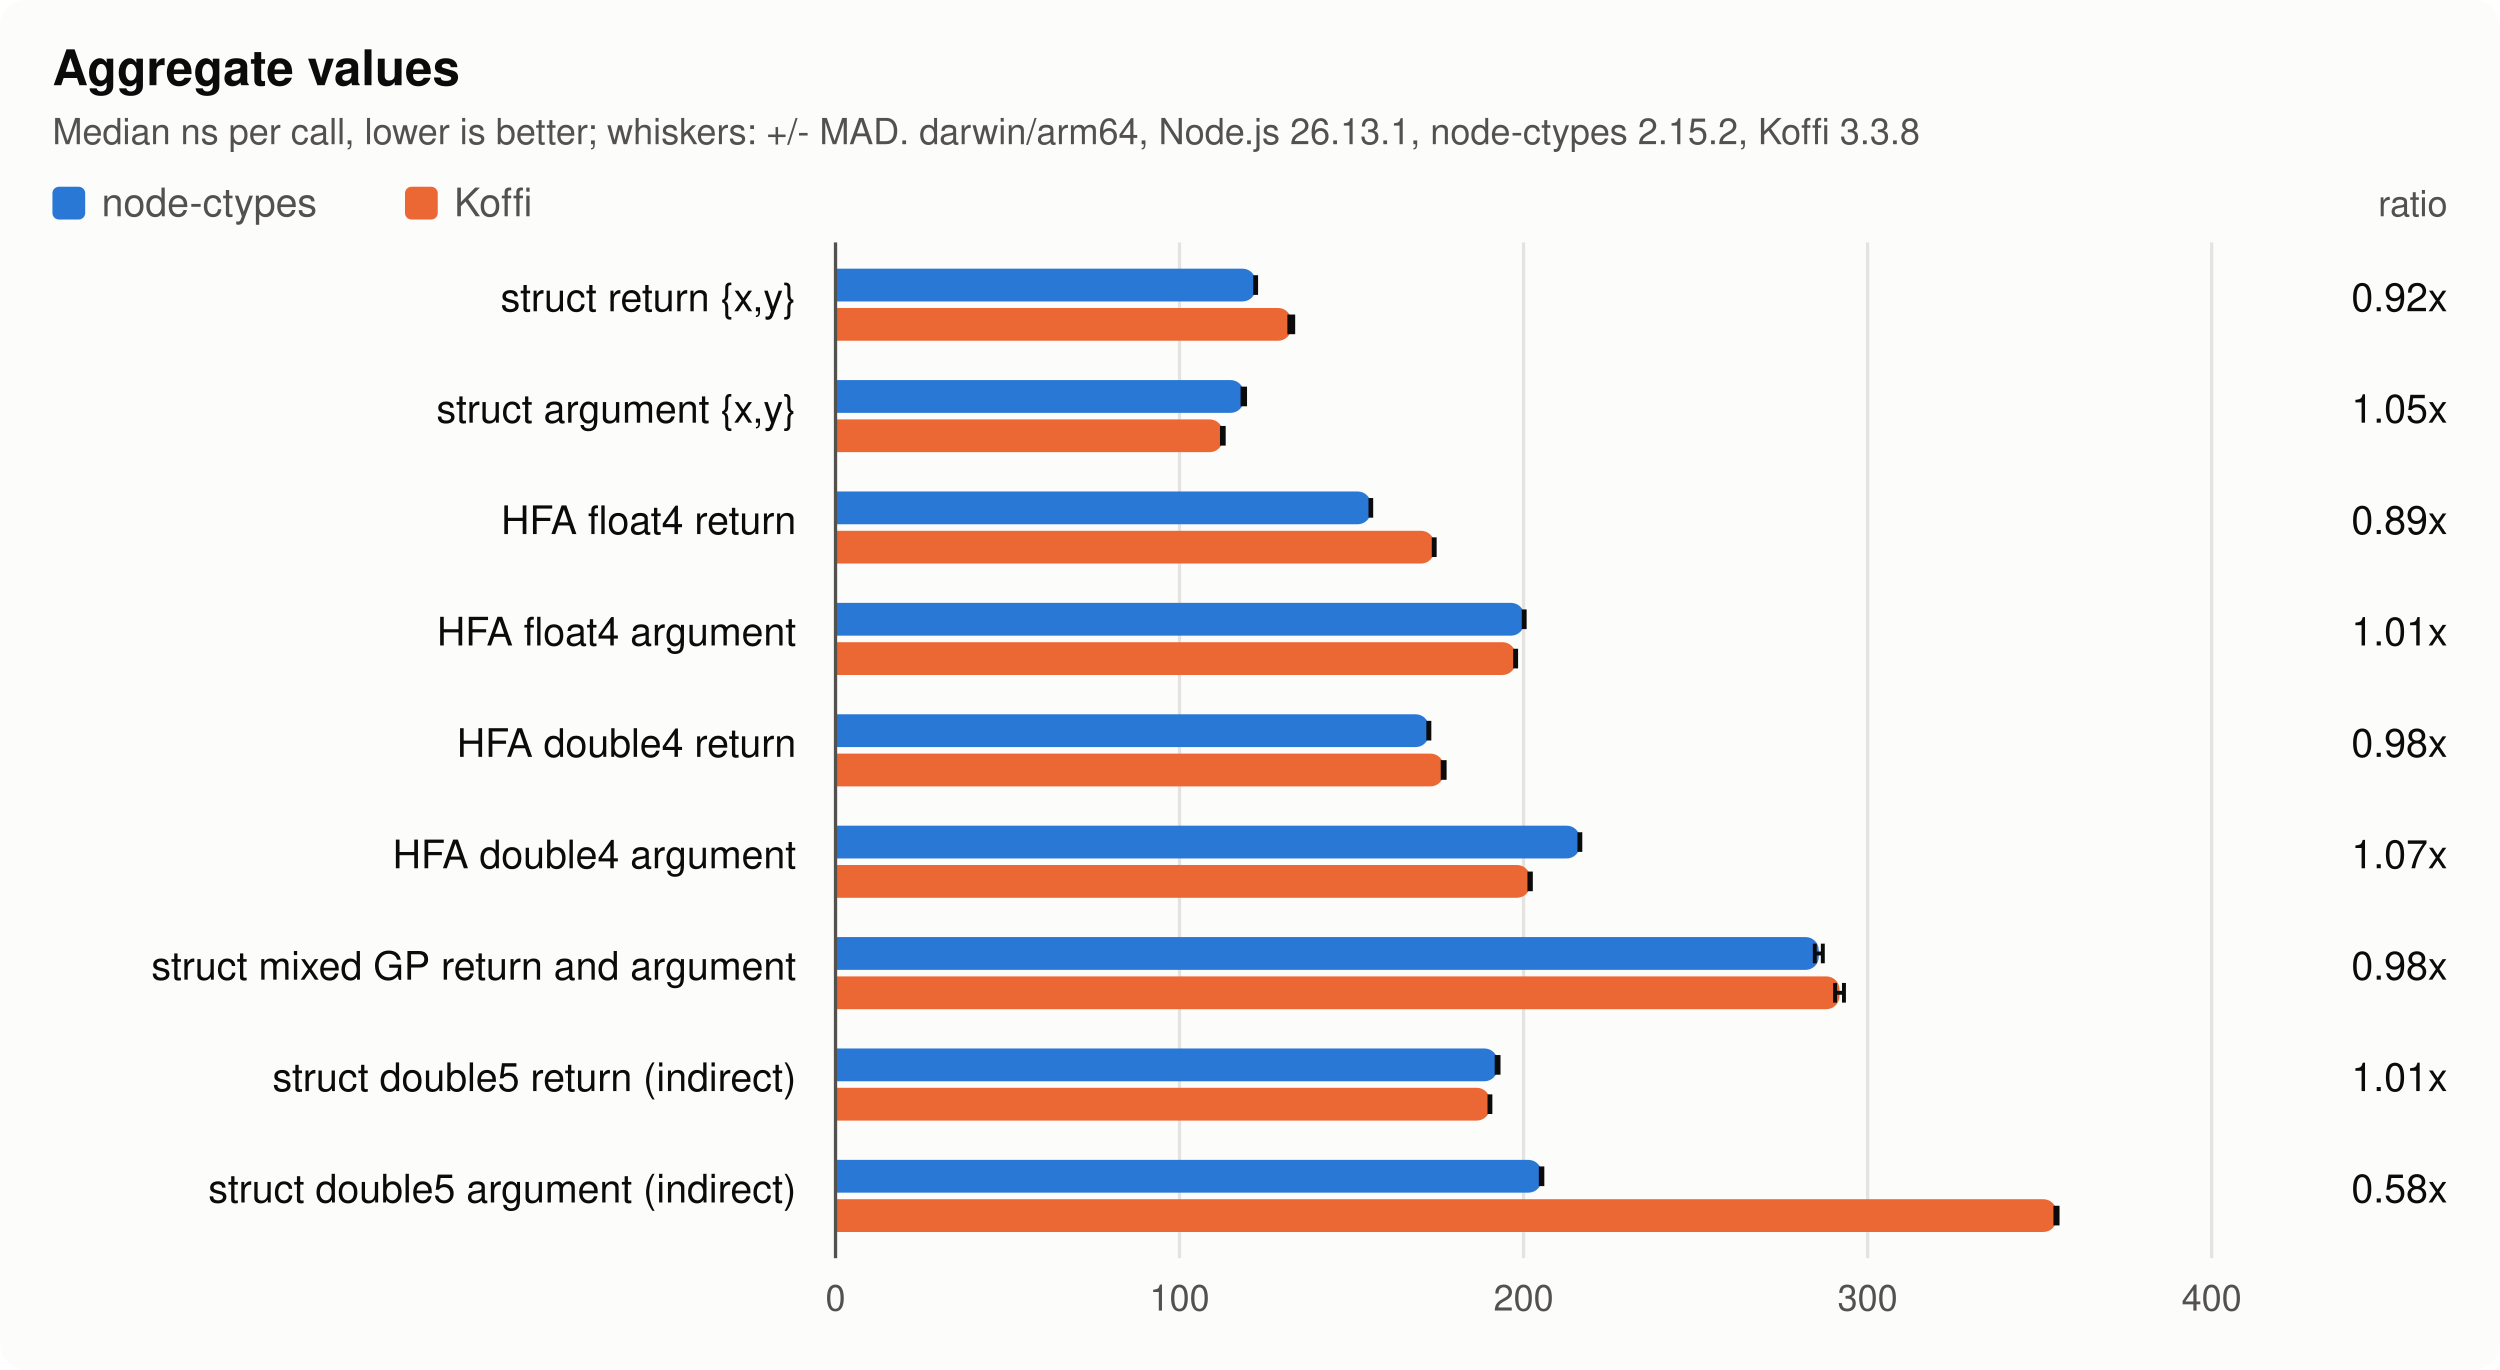
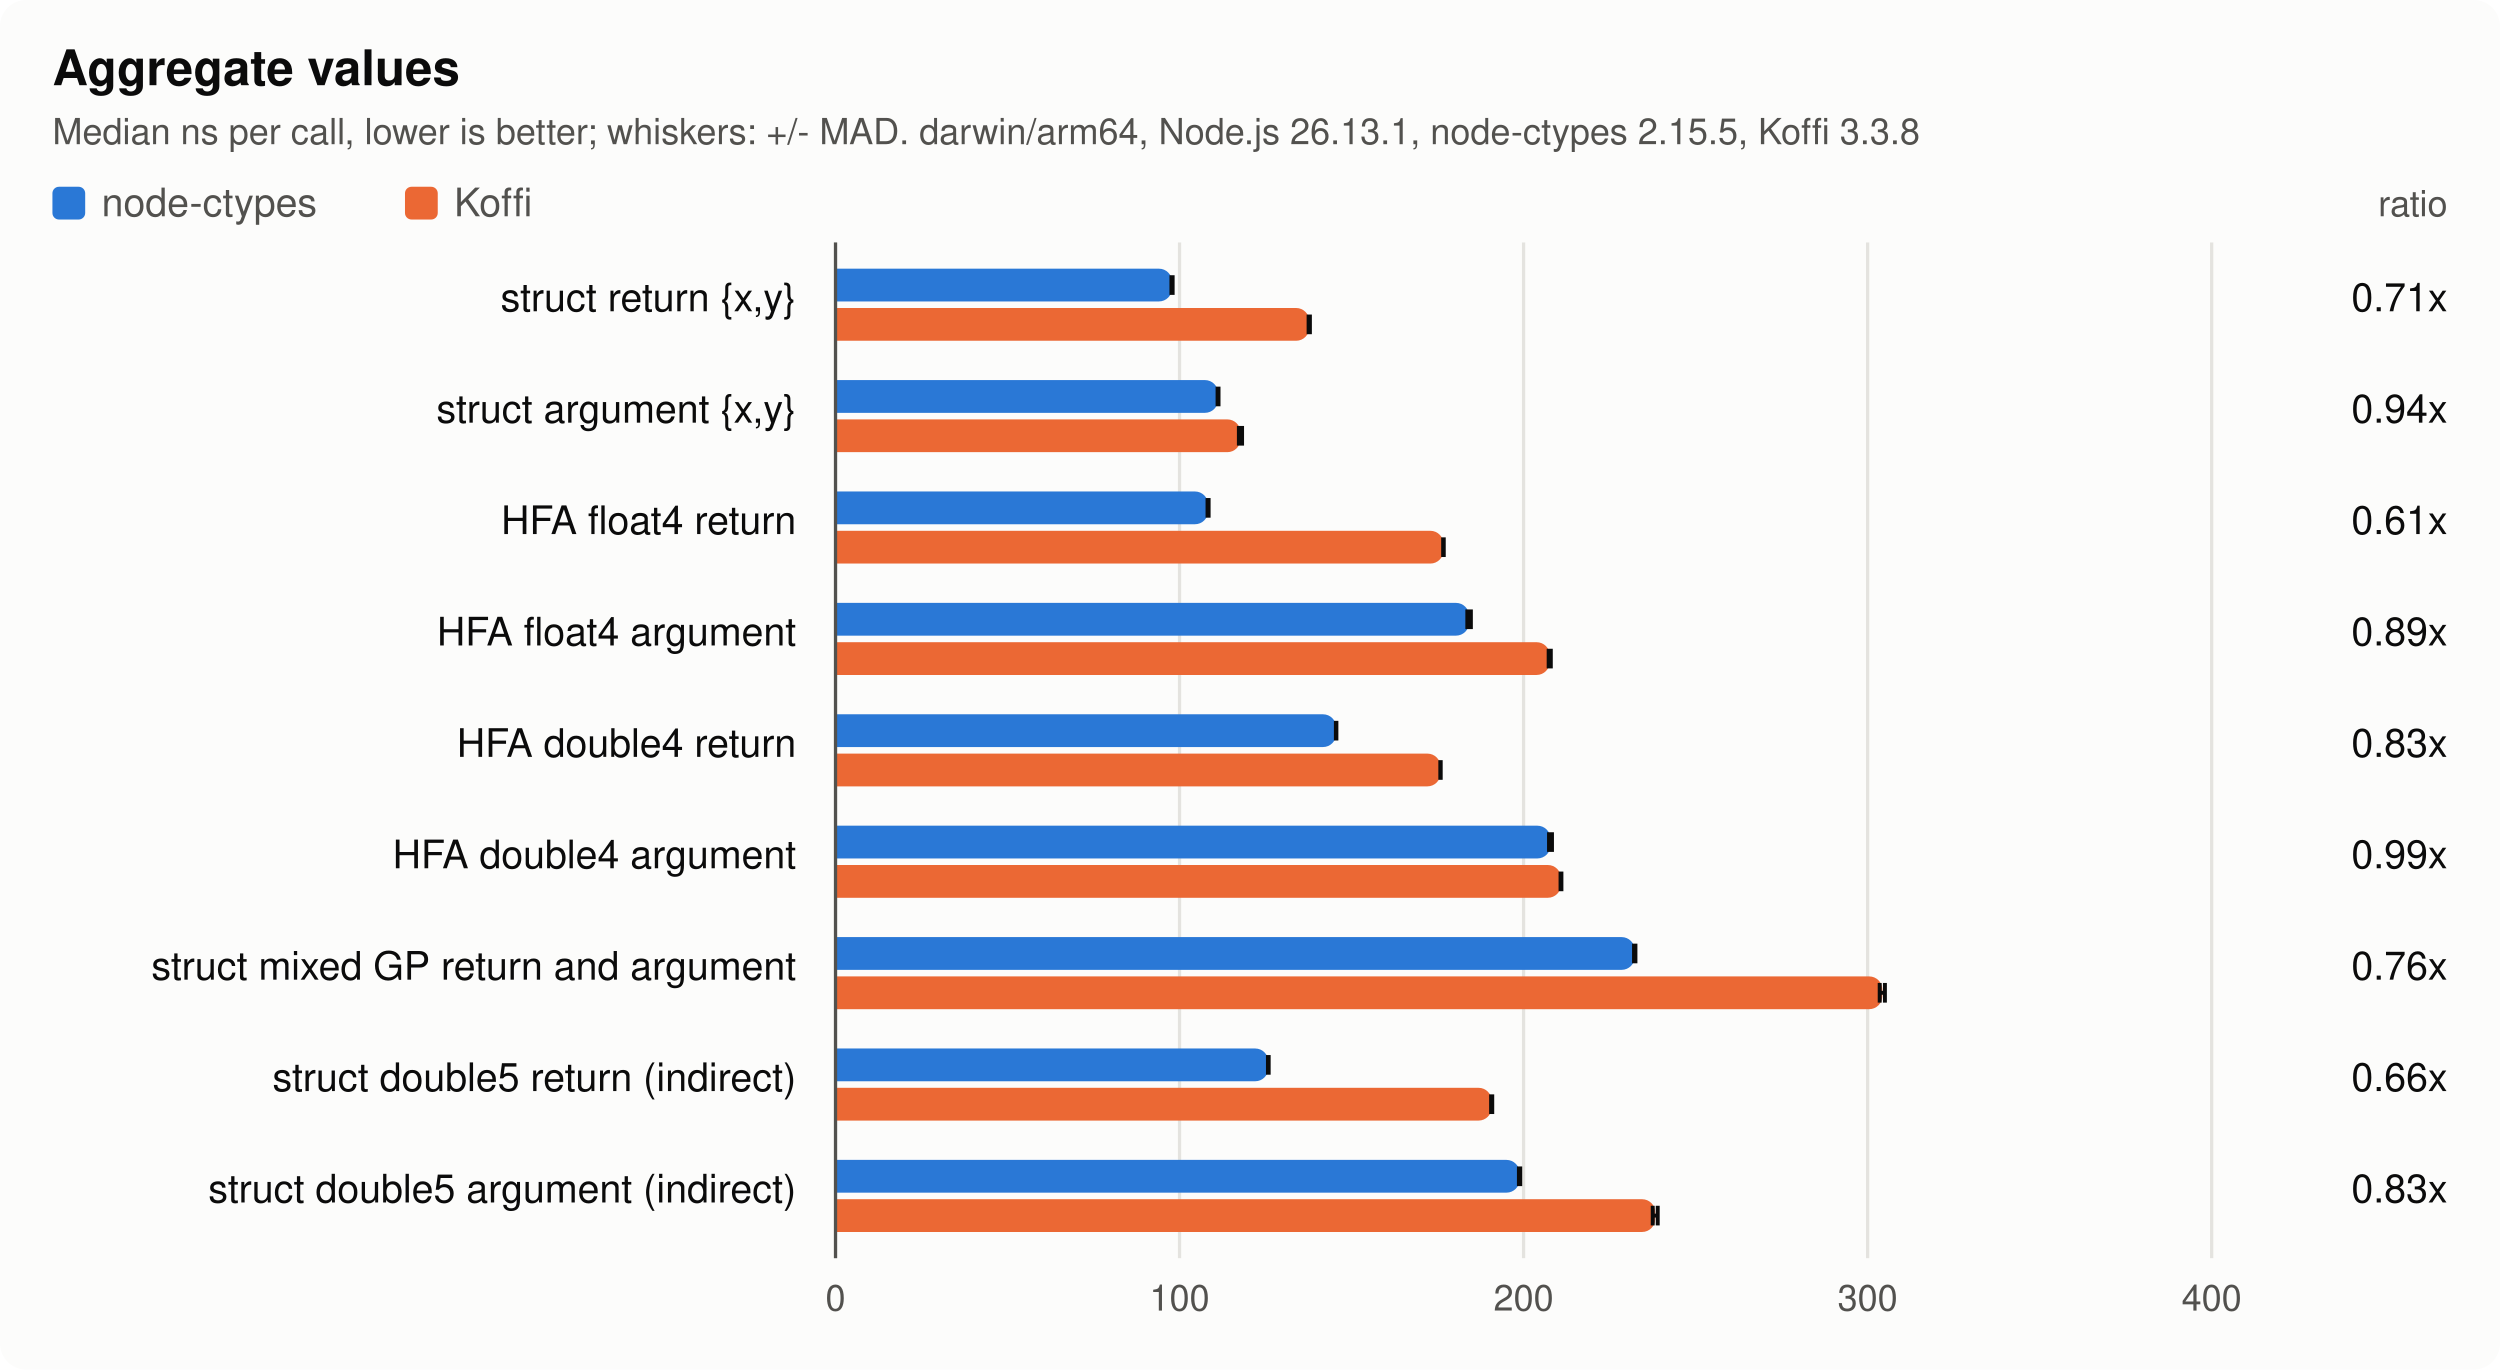
<svg xmlns="http://www.w3.org/2000/svg" width="763" height="418" viewBox="0 0 763 418" role="img" aria-label="Aggregate values: node-ctypes vs Koffi, ns per call">
  <style>
.surface { fill: #fcfcfb; } .primary { fill: #0b0b0b; } .secondary { fill: #52514e; }
.ctypes { fill: #2a78d6; } .other { fill: #eb6834; }
.grid { stroke: #e4e3df; stroke-width: 1; } .baseline { stroke: #52514e; stroke-width: 1; }
.whisker { stroke: #0b0b0b; stroke-width: 1.2; }
text { font: 12px -apple-system, BlinkMacSystemFont, "Segoe UI", Helvetica, Arial, sans-serif; }
.title { font-size: 15px; font-weight: 600; } .small { font-size: 11px; } .group { font-weight: 600; }
.value { font-variant-numeric: tabular-nums; }
@media (prefers-color-scheme: dark) {
  .surface { fill: #1a1a19; } .primary { fill: #f0efec; } .secondary { fill: #c3c2b7; }
  .ctypes { fill: #3987e5; } .other { fill: #d95926; }
  .grid { stroke: #383835; } .baseline { stroke: #c3c2b7; } .whisker { stroke: #f0efec; }
}
</style>
  <rect class="surface" width="763" height="418" rx="8" />
  <text class="primary title" x="16" y="26">Aggregate values</text>
-   <text class="secondary small" x="16" y="44">Median ns per call, lower is better; whiskers: +/- MAD. darwin/arm64, Node.js 26.13.1, node-ctypes 2.15.2, Koffi 3.3.8</text>
+   <text class="secondary small" x="16" y="44">Median ns per call, lower is better; whiskers: +/- MAD. darwin/arm64, Node.js 26.13.1, node-ctypes 2.15.5, Koffi 3.3.8</text>
  <rect class="ctypes" x="16" y="57" width="10" height="10" rx="2" />
  <text class="secondary" x="31" y="66">node-ctypes</text>
  <rect class="other" x="123.6" y="57" width="10" height="10" rx="2" />
  <text class="secondary" x="138.6" y="66">Koffi</text>
  <text class="secondary small" x="747" y="66" text-anchor="end">ratio</text>
  <line class="grid" x1="255" y1="74" x2="255" y2="384" />
  <text class="secondary small value" x="255" y="400" text-anchor="middle">0</text>
  <line class="grid" x1="360" y1="74" x2="360" y2="384" />
  <text class="secondary small value" x="360" y="400" text-anchor="middle">100</text>
  <line class="grid" x1="465" y1="74" x2="465" y2="384" />
  <text class="secondary small value" x="465" y="400" text-anchor="middle">200</text>
  <line class="grid" x1="570" y1="74" x2="570" y2="384" />
  <text class="secondary small value" x="570" y="400" text-anchor="middle">300</text>
  <line class="grid" x1="675" y1="74" x2="675" y2="384" />
  <text class="secondary small value" x="675" y="400" text-anchor="middle">400</text>
  <text class="primary" x="243" y="95" text-anchor="end">struct return {x,y}</text>
-   <path class="ctypes" d="M255,82h124.226a4,4 0 0 1 4,4v2a4,4 0 0 1 -4,4h-124.226z" />
-   <path class="whisker" d="M383.086,87H383.367M383.086,84v6M383.367,84v6" />
-   <path class="other" d="M255,94h135.098a4,4 0 0 1 4,4v2a4,4 0 0 1 -4,4h-135.098z" />
-   <path class="whisker" d="M393.507,99H394.69M393.507,96v6M394.69,96v6" />
-   <text class="primary value" x="747" y="95" text-anchor="end">0.92x</text>
+   <path class="ctypes" d="M255,82h98.706a4,4 0 0 1 4,4v2a4,4 0 0 1 -4,4h-98.706z" />
+   <path class="whisker" d="M357.518,87H357.893M357.518,84v6M357.893,84v6" />
+   <path class="other" d="M255,94h140.583a4,4 0 0 1 4,4v2a4,4 0 0 1 -4,4h-140.583z" />
+   <path class="whisker" d="M399.38,99H399.786M399.38,96v6M399.786,96v6" />
+   <text class="primary value" x="747" y="95" text-anchor="end">0.71x</text>
  <text class="primary" x="243" y="129" text-anchor="end">struct argument {x,y}</text>
-   <path class="ctypes" d="M255,116h120.608a4,4 0 0 1 4,4v2a4,4 0 0 1 -4,4h-120.608z" />
-   <path class="whisker" d="M379.222,121H379.994M379.222,118v6M379.994,118v6" />
-   <path class="other" d="M255,128h114.209a4,4 0 0 1 4,4v2a4,4 0 0 1 -4,4h-114.209z" />
-   <path class="whisker" d="M372.938,133H373.48M372.938,130v6M373.48,130v6" />
-   <text class="primary value" x="747" y="129" text-anchor="end">1.05x</text>
+   <path class="ctypes" d="M255,116h112.748a4,4 0 0 1 4,4v2a4,4 0 0 1 -4,4h-112.748z" />
+   <path class="whisker" d="M371.599,121H371.897M371.599,118v6M371.897,118v6" />
+   <path class="other" d="M255,128h119.592a4,4 0 0 1 4,4v2a4,4 0 0 1 -4,4h-119.592z" />
+   <path class="whisker" d="M378.102,133H379.081M378.102,130v6M379.081,130v6" />
+   <text class="primary value" x="747" y="129" text-anchor="end">0.94x</text>
  <text class="primary" x="243" y="163" text-anchor="end">HFA float4 return</text>
-   <path class="ctypes" d="M255,150h159.381a4,4 0 0 1 4,4v2a4,4 0 0 1 -4,4h-159.381z" />
-   <path class="whisker" d="M418.265,155H418.498M418.265,152v6M418.498,152v6" />
-   <path class="other" d="M255,162h178.72a4,4 0 0 1 4,4v2a4,4 0 0 1 -4,4h-178.72z" />
-   <path class="whisker" d="M437.576,167H437.865M437.576,164v6M437.865,164v6" />
-   <text class="primary value" x="747" y="163" text-anchor="end">0.89x</text>
+   <path class="ctypes" d="M255,150h109.704a4,4 0 0 1 4,4v2a4,4 0 0 1 -4,4h-109.704z" />
+   <path class="whisker" d="M368.535,155H368.874M368.535,152v6M368.874,152v6" />
+   <path class="other" d="M255,162h181.542a4,4 0 0 1 4,4v2a4,4 0 0 1 -4,4h-181.542z" />
+   <path class="whisker" d="M440.446,167H440.638M440.446,164v6M440.638,164v6" />
+   <text class="primary value" x="747" y="163" text-anchor="end">0.61x</text>
  <text class="primary" x="243" y="197" text-anchor="end">HFA float4 argument</text>
-   <path class="ctypes" d="M255,184h206.187a4,4 0 0 1 4,4v2a4,4 0 0 1 -4,4h-206.187z" />
-   <path class="whisker" d="M465.042,189H465.332M465.042,186v6M465.332,186v6" />
-   <path class="other" d="M255,196h203.572a4,4 0 0 1 4,4v2a4,4 0 0 1 -4,4h-203.572z" />
-   <path class="whisker" d="M462.424,201H462.72M462.424,198v6M462.72,198v6" />
-   <text class="primary value" x="747" y="197" text-anchor="end">1.01x</text>
+   <path class="ctypes" d="M255,184h189.37a4,4 0 0 1 4,4v2a4,4 0 0 1 -4,4h-189.37z" />
+   <path class="whisker" d="M447.825,189H448.914M447.825,186v6M448.914,186v6" />
+   <path class="other" d="M255,196h213.978a4,4 0 0 1 4,4v2a4,4 0 0 1 -4,4h-213.978z" />
+   <path class="whisker" d="M472.649,201H473.308M472.649,198v6M473.308,198v6" />
+   <text class="primary value" x="747" y="197" text-anchor="end">0.89x</text>
  <text class="primary" x="243" y="231" text-anchor="end">HFA double4 return</text>
-   <path class="ctypes" d="M255,218h177.082a4,4 0 0 1 4,4v2a4,4 0 0 1 -4,4h-177.082z" />
-   <path class="whisker" d="M435.921,223H436.242M435.921,220v6M436.242,220v6" />
-   <path class="other" d="M255,230h181.607a4,4 0 0 1 4,4v2a4,4 0 0 1 -4,4h-181.607z" />
-   <path class="whisker" d="M440.307,235H440.907M440.307,232v6M440.907,232v6" />
-   <text class="primary value" x="747" y="231" text-anchor="end">0.98x</text>
+   <path class="ctypes" d="M255,218h148.787a4,4 0 0 1 4,4v2a4,4 0 0 1 -4,4h-148.787z" />
+   <path class="whisker" d="M407.704,223H407.871M407.704,220v6M407.871,220v6" />
+   <path class="other" d="M255,230h180.644a4,4 0 0 1 4,4v2a4,4 0 0 1 -4,4h-180.644z" />
+   <path class="whisker" d="M439.581,235H439.707M439.581,232v6M439.707,232v6" />
+   <text class="primary value" x="747" y="231" text-anchor="end">0.83x</text>
  <text class="primary" x="243" y="265" text-anchor="end">HFA double4 argument</text>
-   <path class="ctypes" d="M255,252h223.178a4,4 0 0 1 4,4v2a4,4 0 0 1 -4,4h-223.178z" />
-   <path class="whisker" d="M482.041,257H482.315M482.041,254v6M482.315,254v6" />
-   <path class="other" d="M255,264h207.997a4,4 0 0 1 4,4v2a4,4 0 0 1 -4,4h-207.997z" />
-   <path class="whisker" d="M466.779,269H467.215M466.779,266v6M467.215,266v6" />
-   <text class="primary value" x="747" y="265" text-anchor="end">1.07x</text>
+   <path class="ctypes" d="M255,252h214.212a4,4 0 0 1 4,4v2a4,4 0 0 1 -4,4h-214.212z" />
+   <path class="whisker" d="M472.756,257H473.667M472.756,254v6M473.667,254v6" />
+   <path class="other" d="M255,264h217.41a4,4 0 0 1 4,4v2a4,4 0 0 1 -4,4h-217.41z" />
+   <path class="whisker" d="M476.273,269H476.547M476.273,266v6M476.547,266v6" />
+   <text class="primary value" x="747" y="265" text-anchor="end">0.99x</text>
  <text class="primary" x="243" y="299" text-anchor="end">struct mixed GP return and argument</text>
-   <path class="ctypes" d="M255,286h296.097a4,4 0 0 1 4,4v2a4,4 0 0 1 -4,4h-296.097z" />
-   <path class="whisker" d="M553.871,291H556.322M553.871,288v6M556.322,288v6" />
-   <path class="other" d="M255,298h302.423a4,4 0 0 1 4,4v2a4,4 0 0 1 -4,4h-302.423z" />
-   <path class="whisker" d="M560.072,303H562.774M560.072,300v6M562.774,300v6" />
-   <text class="primary value" x="747" y="299" text-anchor="end">0.98x</text>
+   <path class="ctypes" d="M255,286h239.921a4,4 0 0 1 4,4v2a4,4 0 0 1 -4,4h-239.921z" />
+   <path class="whisker" d="M498.705,291H499.136M498.705,288v6M499.136,288v6" />
+   <path class="other" d="M255,298h315.479a4,4 0 0 1 4,4v2a4,4 0 0 1 -4,4h-315.479z" />
+   <path class="whisker" d="M573.682,303H575.276M573.682,300v6M575.276,300v6" />
+   <text class="primary value" x="747" y="299" text-anchor="end">0.76x</text>
  <text class="primary" x="243" y="333" text-anchor="end">struct double5 return (indirect)</text>
-   <path class="ctypes" d="M255,320h198.067a4,4 0 0 1 4,4v2a4,4 0 0 1 -4,4h-198.067z" />
-   <path class="whisker" d="M456.778,325H457.356M456.778,322v6M457.356,322v6" />
-   <path class="other" d="M255,332h195.729a4,4 0 0 1 4,4v2a4,4 0 0 1 -4,4h-195.729z" />
-   <path class="whisker" d="M454.591,337H454.868M454.591,334v6M454.868,334v6" />
-   <text class="primary value" x="747" y="333" text-anchor="end">1.01x</text>
+   <path class="ctypes" d="M255,320h128.089a4,4 0 0 1 4,4v2a4,4 0 0 1 -4,4h-128.089z" />
+   <path class="whisker" d="M386.974,325H387.204M386.974,322v6M387.204,322v6" />
+   <path class="other" d="M255,332h196.261a4,4 0 0 1 4,4v2a4,4 0 0 1 -4,4h-196.261z" />
+   <path class="whisker" d="M455.085,337H455.436M455.085,334v6M455.436,334v6" />
+   <text class="primary value" x="747" y="333" text-anchor="end">0.66x</text>
  <text class="primary" x="243" y="367" text-anchor="end">struct double5 argument (indirect)</text>
-   <path class="ctypes" d="M255,354h211.49a4,4 0 0 1 4,4v2a4,4 0 0 1 -4,4h-211.49z" />
-   <path class="whisker" d="M470.249,359H470.731M470.249,356v6M470.731,356v6" />
-   <path class="other" d="M255,366h368.644a4,4 0 0 1 4,4v2a4,4 0 0 1 -4,4h-368.644z" />
-   <path class="whisker" d="M627.316,371H627.972M627.316,368v6M627.972,368v6" />
-   <text class="primary value" x="747" y="367" text-anchor="end">0.58x</text>
+   <path class="ctypes" d="M255,354h204.771a4,4 0 0 1 4,4v2a4,4 0 0 1 -4,4h-204.771z" />
+   <path class="whisker" d="M463.567,359H463.975M463.567,356v6M463.975,356v6" />
+   <path class="other" d="M255,366h246.172a4,4 0 0 1 4,4v2a4,4 0 0 1 -4,4h-246.172z" />
+   <path class="whisker" d="M504.409,371H505.935M504.409,368v6M505.935,368v6" />
+   <text class="primary value" x="747" y="367" text-anchor="end">0.83x</text>
  <line class="baseline" x1="255" y1="74" x2="255" y2="384" />
</svg>
